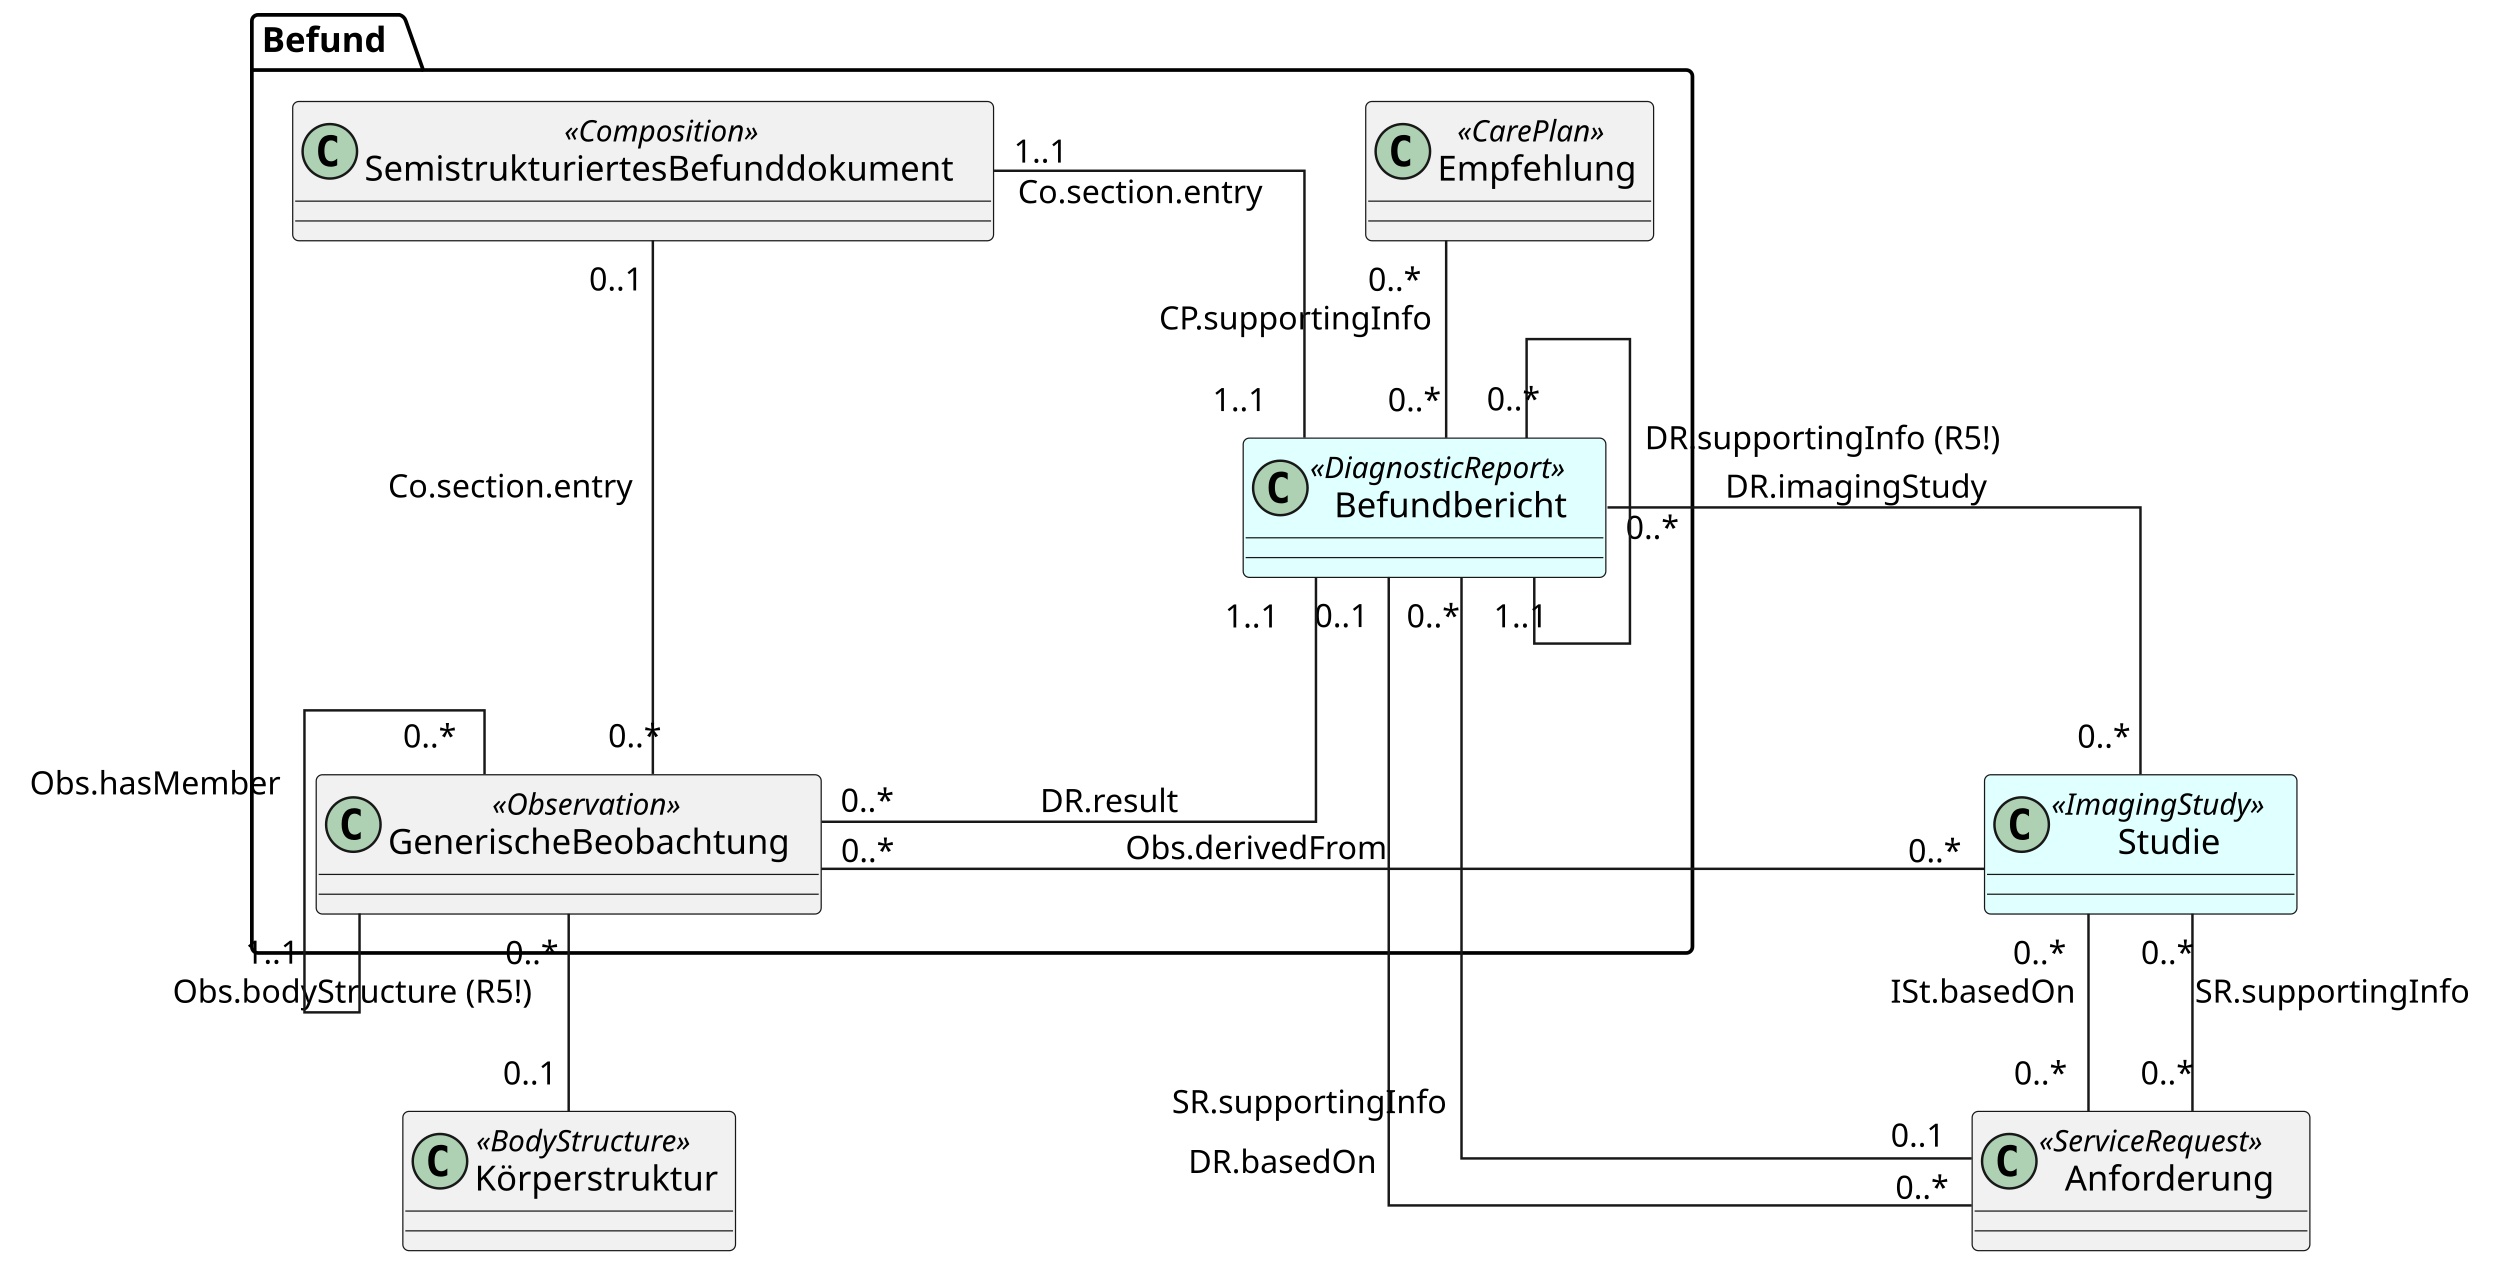
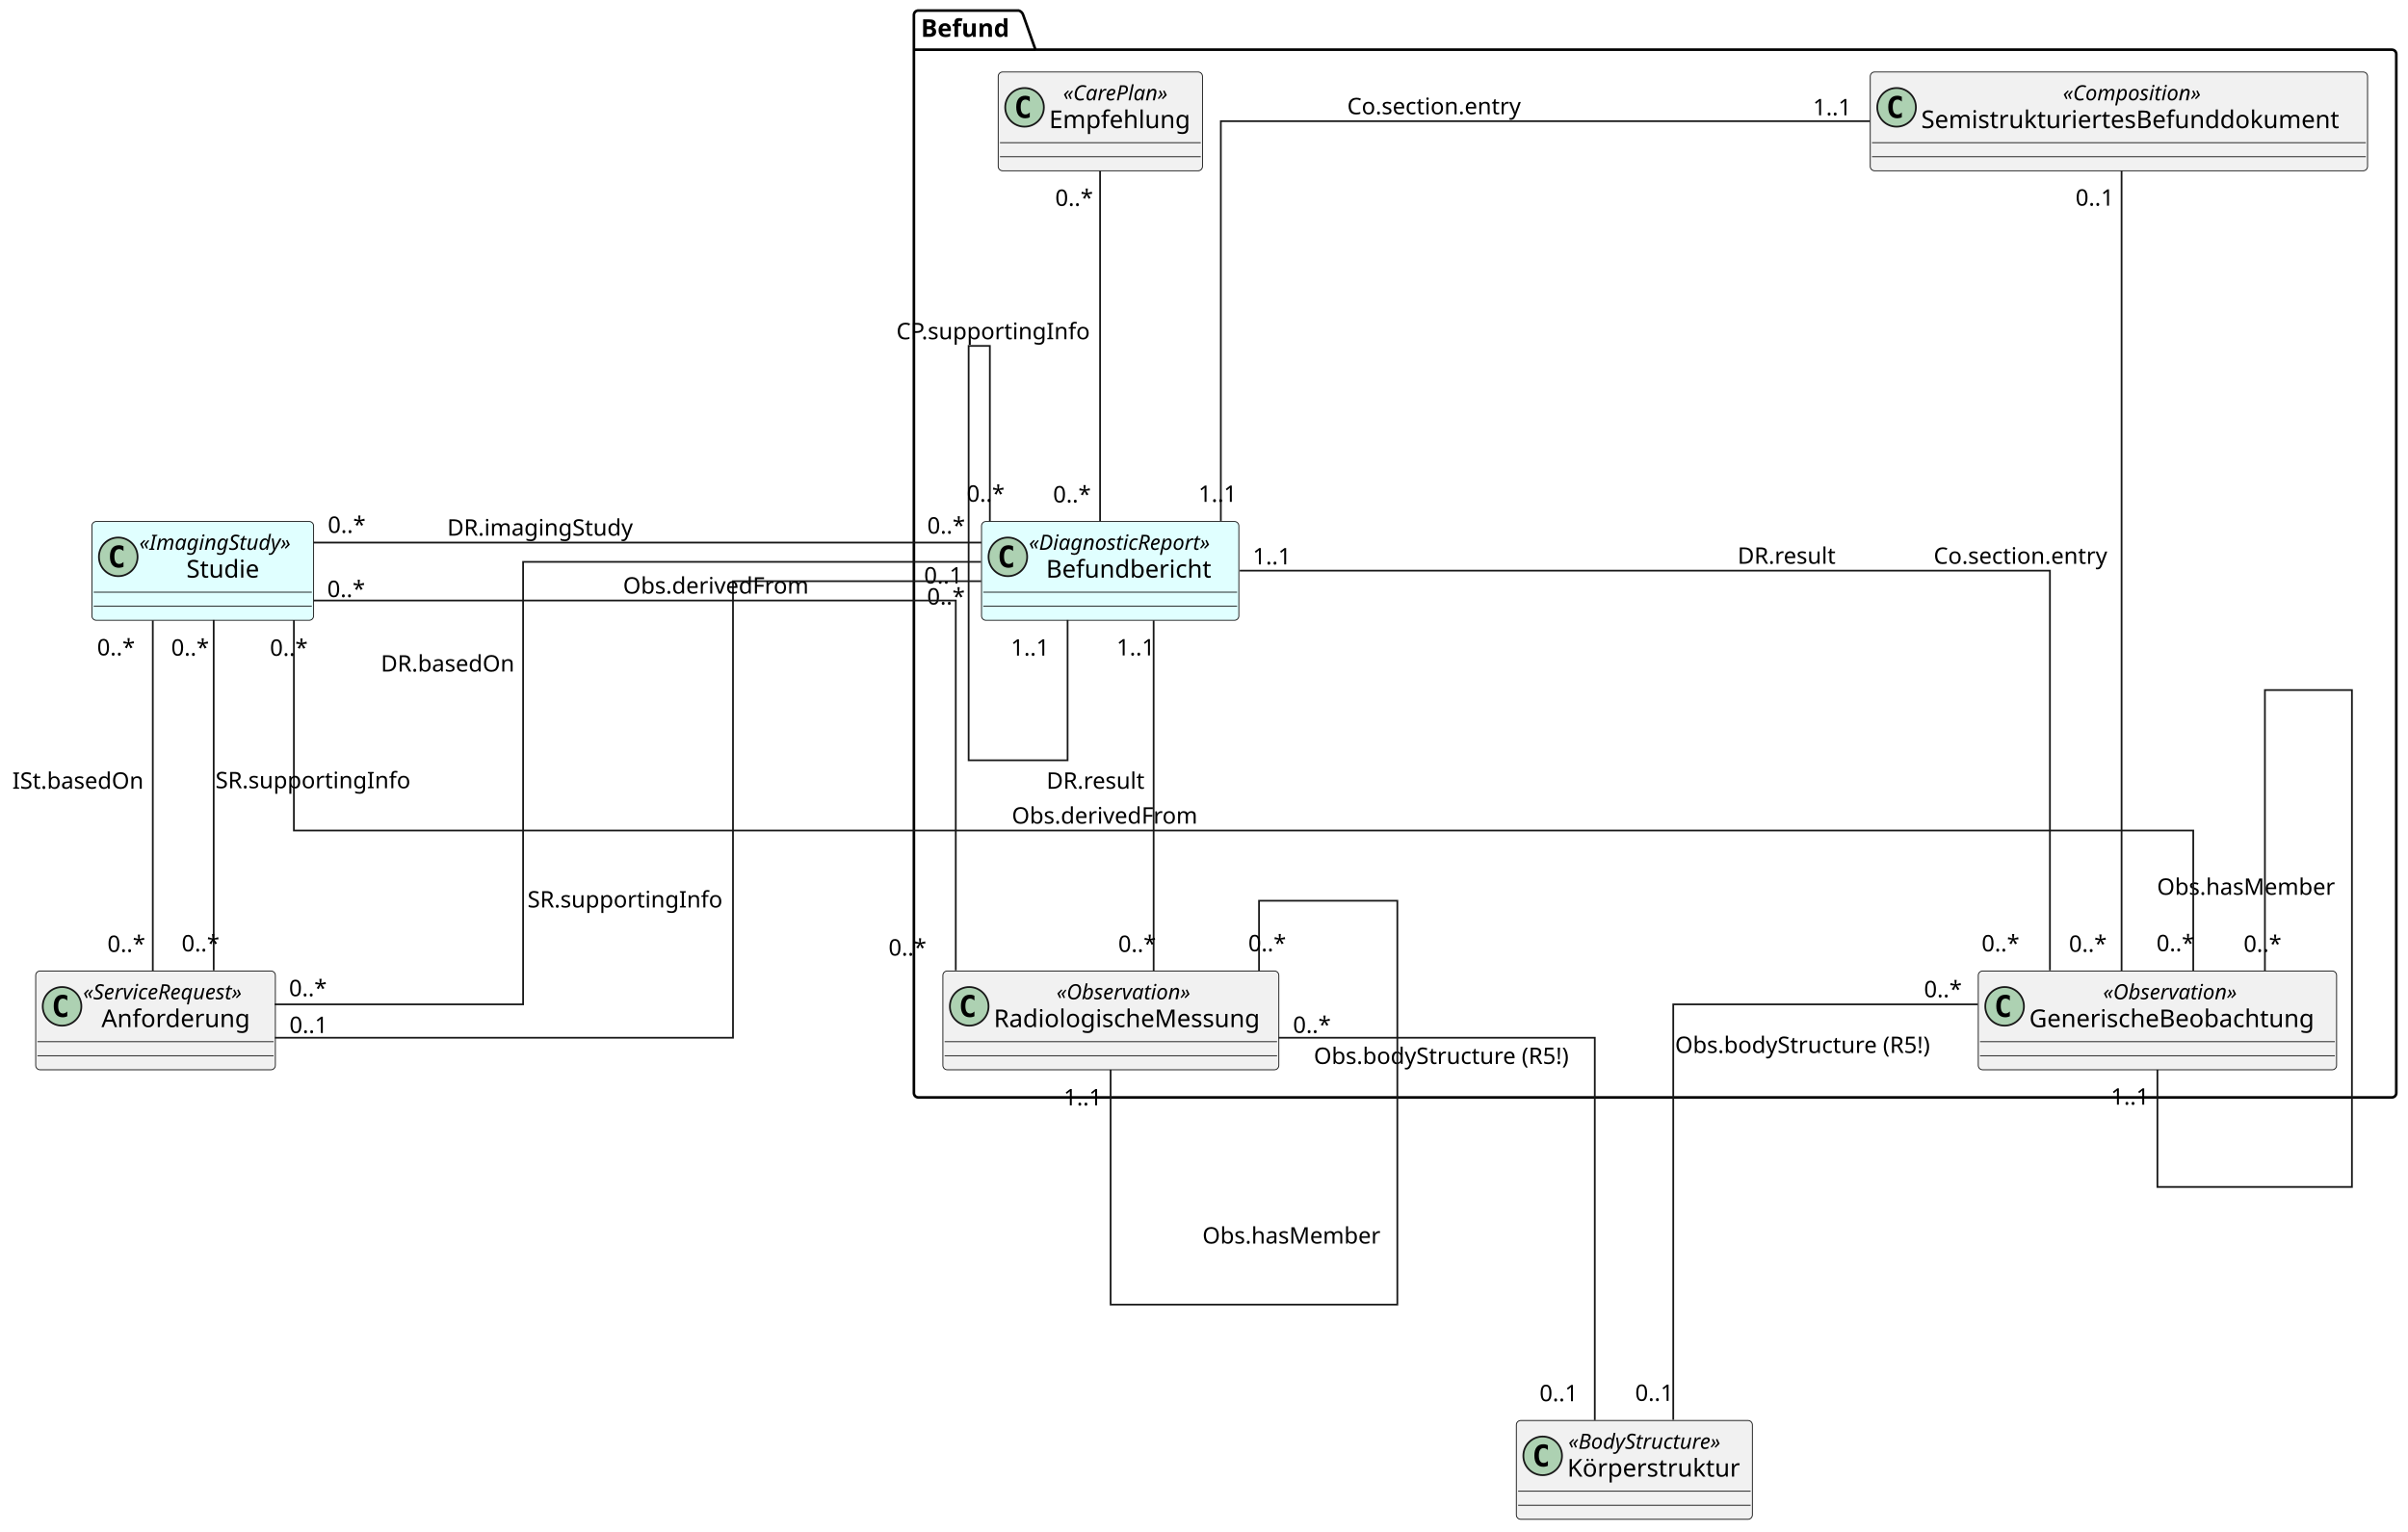
- <svg xmlns="http://www.w3.org/2000/svg" contentStyleType="text/css" height="512px" preserveAspectRatio="none" style="width:1010px;height:512px;background:#FFFFFF;" version="1.1" viewBox="0 0 1010 512" width="1010px" zoomAndPan="magnify">
+ <svg xmlns="http://www.w3.org/2000/svg" contentStyleType="text/css" data-diagram-type="CLASS" height="872px" preserveAspectRatio="none" style="width:1371px;height:872px;background:#FFFFFF;" version="1.1" viewBox="0 0 1371 872" width="1371px" zoomAndPan="magnify">
  <defs />
  <g>
-     <g id="cluster_Befund">
-       <path d="M104.25,6 L161.462,6 A3.75,3.75 0 0 1 163.962,8.5 L170.962,28.297 L681.25,28.297 A2.5,2.5 0 0 1 683.75,30.797 L683.75,382.5 A2.5,2.5 0 0 1 681.25,385 L104.25,385 A2.5,2.5 0 0 1 101.75,382.5 L101.75,8.5 A2.5,2.5 0 0 1 104.25,6 " fill="none" style="stroke:#000000;stroke-width:1.5;" />
-       <line style="stroke:#000000;stroke-width:1.5;" x1="101.75" x2="170.962" y1="28.297" y2="28.297" />
-       <text fill="#000000" font-family="sans-serif" font-size="14" font-weight="bold" lengthAdjust="spacing" textLength="56.212" x="105.75" y="20.995">Befund</text>
+     <g class="cluster" data-qualified-name="Befund" data-source-line="12" id="ent0005">
+       <path d="M522.83,6 L580.042,6 A3.75,3.75 0 0 1 582.542,8.5 L589.542,28.297 L1361.83,28.297 A2.5,2.5 0 0 1 1364.33,30.797 L1364.33,622.5 A2.5,2.5 0 0 1 1361.83,625 L522.83,625 A2.5,2.5 0 0 1 520.33,622.5 L520.33,8.5 A2.5,2.5 0 0 1 522.83,6" fill="none" style="stroke:#000000;stroke-width:1.5;" />
+       <line style="stroke:#000000;stroke-width:1.5;" x1="520.33" x2="589.542" y1="28.297" y2="28.297" />
+       <text fill="#000000" font-family="sans-serif" font-size="14" font-weight="bold" lengthAdjust="spacing" textLength="56.212" x="524.33" y="20.995">Befund</text>
    </g>
-     <g id="elem_Befundbericht">
-       <rect codeLine="13" fill="#E0FFFF" height="56.266" id="Befundbericht" rx="2.5" ry="2.5" style="stroke:#181818;stroke-width:0.5;" width="146.512" x="502.25" y="177" />
-       <ellipse cx="517.25" cy="197.133" fill="#ADD1B2" rx="11" ry="11" style="stroke:#181818;stroke-width:1.0;" />
-       <path d="M520.219,202.773 Q519.641,203.07 519,203.211 Q518.359,203.367 517.656,203.367 Q515.156,203.367 513.828,201.727 Q512.516,200.07 512.516,196.945 Q512.516,193.82 513.828,192.164 Q515.156,190.508 517.656,190.508 Q518.359,190.508 519,190.664 Q519.656,190.82 520.219,191.117 L520.219,193.836 Q519.594,193.258 519,192.992 Q518.406,192.711 517.781,192.711 Q516.438,192.711 515.75,193.789 Q515.062,194.852 515.062,196.945 Q515.062,199.039 515.75,200.117 Q516.438,201.18 517.781,201.18 Q518.406,201.18 519,200.914 Q519.594,200.633 520.219,200.055 L520.219,202.773 Z " fill="#000000" />
-       <text fill="#000000" font-family="sans-serif" font-size="12" font-style="italic" lengthAdjust="spacing" textLength="118.512" x="529.25" y="193.139">«DiagnosticReport»</text>
-       <text fill="#000000" font-family="sans-serif" font-size="14" lengthAdjust="spacing" textLength="98.984" x="539.014" y="208.964">Befundbericht</text>
-       <line style="stroke:#181818;stroke-width:0.5;" x1="503.25" x2="647.762" y1="217.266" y2="217.266" />
-       <line style="stroke:#181818;stroke-width:0.5;" x1="503.25" x2="647.762" y1="225.266" y2="225.266" />
+     <g class="entity" data-qualified-name="Befund.Befundbericht" data-source-line="13" id="ent0006">
+       <rect fill="#E0FFFF" height="56.266" rx="2.5" ry="2.5" style="stroke:#181818;stroke-width:0.5;" width="146.512" x="558.83" y="297" />
+       <ellipse cx="573.83" cy="317.133" fill="#ADD1B2" rx="11" ry="11" style="stroke:#181818;stroke-width:1;" />
+       <path d="M576.799,322.773 Q576.221,323.07 575.58,323.211 Q574.939,323.367 574.236,323.367 Q571.736,323.367 570.408,321.727 Q569.096,320.07 569.096,316.945 Q569.096,313.82 570.408,312.164 Q571.736,310.508 574.236,310.508 Q574.939,310.508 575.58,310.664 Q576.236,310.82 576.799,311.117 L576.799,313.836 Q576.174,313.258 575.58,312.992 Q574.986,312.711 574.361,312.711 Q573.018,312.711 572.33,313.789 Q571.643,314.852 571.643,316.945 Q571.643,319.039 572.33,320.117 Q573.018,321.18 574.361,321.18 Q574.986,321.18 575.58,320.914 Q576.174,320.633 576.799,320.055 L576.799,322.773 Z " fill="#000000" />
+       <text fill="#000000" font-family="sans-serif" font-size="12" font-style="italic" lengthAdjust="spacing" textLength="118.512" x="585.83" y="313.139">«DiagnosticReport»</text>
+       <text fill="#000000" font-family="sans-serif" font-size="14" lengthAdjust="spacing" textLength="98.984" x="595.594" y="328.964">Befundbericht</text>
+       <line style="stroke:#181818;stroke-width:0.5;" x1="559.83" x2="704.342" y1="337.266" y2="337.266" />
+       <line style="stroke:#181818;stroke-width:0.5;" x1="559.83" x2="704.342" y1="345.266" y2="345.266" />
    </g>
-     <g id="elem_Empfehlung">
-       <rect codeLine="15" fill="#F1F1F1" height="56.266" id="Empfehlung" rx="2.5" ry="2.5" style="stroke:#181818;stroke-width:0.5;" width="116.308" x="551.75" y="41" />
-       <ellipse cx="566.75" cy="61.133" fill="#ADD1B2" rx="11" ry="11" style="stroke:#181818;stroke-width:1.0;" />
-       <path d="M569.719,66.773 Q569.141,67.07 568.5,67.211 Q567.859,67.367 567.156,67.367 Q564.656,67.367 563.328,65.727 Q562.016,64.07 562.016,60.945 Q562.016,57.82 563.328,56.164 Q564.656,54.508 567.156,54.508 Q567.859,54.508 568.5,54.664 Q569.156,54.82 569.719,55.117 L569.719,57.836 Q569.094,57.258 568.5,56.992 Q567.906,56.711 567.281,56.711 Q565.938,56.711 565.25,57.789 Q564.562,58.852 564.562,60.945 Q564.562,63.039 565.25,64.117 Q565.938,65.18 567.281,65.18 Q567.906,65.18 568.5,64.914 Q569.094,64.633 569.719,64.055 L569.719,66.773 Z " fill="#000000" />
-       <text fill="#000000" font-family="sans-serif" font-size="12" font-style="italic" lengthAdjust="spacing" textLength="68.391" x="588.708" y="57.139">«CarePlan»</text>
-       <text fill="#000000" font-family="sans-serif" font-size="14" lengthAdjust="spacing" textLength="84.308" x="580.75" y="72.964">Empfehlung</text>
-       <line style="stroke:#181818;stroke-width:0.5;" x1="552.75" x2="667.058" y1="81.266" y2="81.266" />
-       <line style="stroke:#181818;stroke-width:0.5;" x1="552.75" x2="667.058" y1="89.266" y2="89.266" />
+     <g class="entity" data-qualified-name="Befund.Empfehlung" data-source-line="15" id="ent0007">
+       <rect fill="#F1F1F1" height="56.266" rx="2.5" ry="2.5" style="stroke:#181818;stroke-width:0.5;" width="116.308" x="568.33" y="41" />
+       <ellipse cx="583.33" cy="61.133" fill="#ADD1B2" rx="11" ry="11" style="stroke:#181818;stroke-width:1;" />
+       <path d="M586.299,66.773 Q585.721,67.07 585.08,67.211 Q584.439,67.367 583.736,67.367 Q581.236,67.367 579.908,65.727 Q578.596,64.07 578.596,60.945 Q578.596,57.82 579.908,56.164 Q581.236,54.508 583.736,54.508 Q584.439,54.508 585.08,54.664 Q585.736,54.82 586.299,55.117 L586.299,57.836 Q585.674,57.258 585.08,56.992 Q584.486,56.711 583.861,56.711 Q582.518,56.711 581.83,57.789 Q581.143,58.852 581.143,60.945 Q581.143,63.039 581.83,64.117 Q582.518,65.18 583.861,65.18 Q584.486,65.18 585.08,64.914 Q585.674,64.633 586.299,64.055 L586.299,66.773 Z " fill="#000000" />
+       <text fill="#000000" font-family="sans-serif" font-size="12" font-style="italic" lengthAdjust="spacing" textLength="68.391" x="605.288" y="57.139">«CarePlan»</text>
+       <text fill="#000000" font-family="sans-serif" font-size="14" lengthAdjust="spacing" textLength="84.308" x="597.33" y="72.964">Empfehlung</text>
+       <line style="stroke:#181818;stroke-width:0.5;" x1="569.33" x2="683.638" y1="81.266" y2="81.266" />
+       <line style="stroke:#181818;stroke-width:0.5;" x1="569.33" x2="683.638" y1="89.266" y2="89.266" />
    </g>
-     <g id="elem_GenerischeBeobachtung">
-       <rect codeLine="17" fill="#F1F1F1" height="56.266" id="GenerischeBeobachtung" rx="2.5" ry="2.5" style="stroke:#181818;stroke-width:0.5;" width="204.013" x="127.75" y="313" />
-       <ellipse cx="142.75" cy="333.133" fill="#ADD1B2" rx="11" ry="11" style="stroke:#181818;stroke-width:1.0;" />
-       <path d="M145.719,338.773 Q145.141,339.07 144.5,339.211 Q143.859,339.367 143.156,339.367 Q140.656,339.367 139.328,337.727 Q138.016,336.07 138.016,332.945 Q138.016,329.82 139.328,328.164 Q140.656,326.508 143.156,326.508 Q143.859,326.508 144.5,326.664 Q145.156,326.82 145.719,327.117 L145.719,329.836 Q145.094,329.258 144.5,328.992 Q143.906,328.711 143.281,328.711 Q141.938,328.711 141.25,329.789 Q140.562,330.852 140.562,332.945 Q140.562,335.039 141.25,336.117 Q141.938,337.18 143.281,337.18 Q143.906,337.18 144.5,336.914 Q145.094,336.633 145.719,336.055 L145.719,338.773 Z " fill="#000000" />
-       <text fill="#000000" font-family="sans-serif" font-size="12" font-style="italic" lengthAdjust="spacing" textLength="87.885" x="198.814" y="329.139">«Observation»</text>
-       <text fill="#000000" font-family="sans-serif" font-size="14" lengthAdjust="spacing" textLength="172.013" x="156.75" y="344.964">GenerischeBeobachtung</text>
-       <line style="stroke:#181818;stroke-width:0.5;" x1="128.75" x2="330.763" y1="353.266" y2="353.266" />
-       <line style="stroke:#181818;stroke-width:0.5;" x1="128.75" x2="330.763" y1="361.266" y2="361.266" />
+     <g class="entity" data-qualified-name="Befund.GenerischeBeobachtung" data-source-line="17" id="ent0008">
+       <rect fill="#F1F1F1" height="56.266" rx="2.5" ry="2.5" style="stroke:#181818;stroke-width:0.5;" width="204.013" x="1126.33" y="553" />
+       <ellipse cx="1141.33" cy="573.133" fill="#ADD1B2" rx="11" ry="11" style="stroke:#181818;stroke-width:1;" />
+       <path d="M1144.299,578.773 Q1143.721,579.07 1143.08,579.211 Q1142.439,579.367 1141.736,579.367 Q1139.236,579.367 1137.908,577.727 Q1136.596,576.07 1136.596,572.945 Q1136.596,569.82 1137.908,568.164 Q1139.236,566.508 1141.736,566.508 Q1142.439,566.508 1143.08,566.664 Q1143.736,566.82 1144.299,567.117 L1144.299,569.836 Q1143.674,569.258 1143.08,568.992 Q1142.486,568.711 1141.861,568.711 Q1140.517,568.711 1139.83,569.789 Q1139.142,570.852 1139.142,572.945 Q1139.142,575.039 1139.83,576.117 Q1140.517,577.18 1141.861,577.18 Q1142.486,577.18 1143.08,576.914 Q1143.674,576.633 1144.299,576.055 L1144.299,578.773 Z " fill="#000000" />
+       <text fill="#000000" font-family="sans-serif" font-size="12" font-style="italic" lengthAdjust="spacing" textLength="87.885" x="1197.394" y="569.139">«Observation»</text>
+       <text fill="#000000" font-family="sans-serif" font-size="14" lengthAdjust="spacing" textLength="172.013" x="1155.33" y="584.964">GenerischeBeobachtung</text>
+       <line style="stroke:#181818;stroke-width:0.5;" x1="1127.33" x2="1329.343" y1="593.266" y2="593.266" />
+       <line style="stroke:#181818;stroke-width:0.5;" x1="1127.33" x2="1329.343" y1="601.266" y2="601.266" />
    </g>
-     <g id="elem_SemistrukturiertesBefunddokument">
-       <rect codeLine="19" fill="#F1F1F1" height="56.266" id="SemistrukturiertesBefunddokument" rx="2.5" ry="2.5" style="stroke:#181818;stroke-width:0.5;" width="283.146" x="118.25" y="41" />
-       <ellipse cx="133.25" cy="61.133" fill="#ADD1B2" rx="11" ry="11" style="stroke:#181818;stroke-width:1.0;" />
-       <path d="M136.219,66.773 Q135.641,67.07 135,67.211 Q134.359,67.367 133.656,67.367 Q131.156,67.367 129.828,65.727 Q128.516,64.07 128.516,60.945 Q128.516,57.82 129.828,56.164 Q131.156,54.508 133.656,54.508 Q134.359,54.508 135,54.664 Q135.656,54.82 136.219,55.117 L136.219,57.836 Q135.594,57.258 135,56.992 Q134.406,56.711 133.781,56.711 Q132.438,56.711 131.75,57.789 Q131.062,58.852 131.062,60.945 Q131.062,63.039 131.75,64.117 Q132.438,65.18 133.781,65.18 Q134.406,65.18 135,64.914 Q135.594,64.633 136.219,64.055 L136.219,66.773 Z " fill="#000000" />
-       <text fill="#000000" font-family="sans-serif" font-size="12" font-style="italic" lengthAdjust="spacing" textLength="89.754" x="227.946" y="57.139">«Composition»</text>
-       <text fill="#000000" font-family="sans-serif" font-size="14" lengthAdjust="spacing" textLength="251.145" x="147.25" y="72.964">SemistrukturiertesBefunddokument</text>
-       <line style="stroke:#181818;stroke-width:0.5;" x1="119.25" x2="400.396" y1="81.266" y2="81.266" />
-       <line style="stroke:#181818;stroke-width:0.5;" x1="119.25" x2="400.396" y1="89.266" y2="89.266" />
+     <g class="entity" data-qualified-name="Befund.RadiologischeMessung" data-source-line="19" id="ent0009">
+       <rect fill="#F1F1F1" height="56.266" rx="2.5" ry="2.5" style="stroke:#181818;stroke-width:0.5;" width="191.27" x="536.83" y="553" />
+       <ellipse cx="551.83" cy="573.133" fill="#ADD1B2" rx="11" ry="11" style="stroke:#181818;stroke-width:1;" />
+       <path d="M554.799,578.773 Q554.221,579.07 553.58,579.211 Q552.939,579.367 552.236,579.367 Q549.736,579.367 548.408,577.727 Q547.096,576.07 547.096,572.945 Q547.096,569.82 548.408,568.164 Q549.736,566.508 552.236,566.508 Q552.939,566.508 553.58,566.664 Q554.236,566.82 554.799,567.117 L554.799,569.836 Q554.174,569.258 553.58,568.992 Q552.986,568.711 552.361,568.711 Q551.018,568.711 550.33,569.789 Q549.643,570.852 549.643,572.945 Q549.643,575.039 550.33,576.117 Q551.018,577.18 552.361,577.18 Q552.986,577.18 553.58,576.914 Q554.174,576.633 554.799,576.055 L554.799,578.773 Z " fill="#000000" />
+       <text fill="#000000" font-family="sans-serif" font-size="12" font-style="italic" lengthAdjust="spacing" textLength="87.885" x="601.523" y="569.139">«Observation»</text>
+       <text fill="#000000" font-family="sans-serif" font-size="14" lengthAdjust="spacing" textLength="159.27" x="565.83" y="584.964">RadiologischeMessung</text>
+       <line style="stroke:#181818;stroke-width:0.5;" x1="537.83" x2="727.101" y1="593.266" y2="593.266" />
+       <line style="stroke:#181818;stroke-width:0.5;" x1="537.83" x2="727.101" y1="601.266" y2="601.266" />
    </g>
-     <g id="elem_Studie">
-       <rect codeLine="6" fill="#E0FFFF" height="56.266" id="Studie" rx="2.5" ry="2.5" style="stroke:#181818;stroke-width:0.5;" width="126.215" x="801.75" y="313" />
-       <ellipse cx="816.75" cy="333.133" fill="#ADD1B2" rx="11" ry="11" style="stroke:#181818;stroke-width:1.0;" />
-       <path d="M819.719,338.773 Q819.141,339.07 818.5,339.211 Q817.859,339.367 817.156,339.367 Q814.656,339.367 813.328,337.727 Q812.016,336.07 812.016,332.945 Q812.016,329.82 813.328,328.164 Q814.656,326.508 817.156,326.508 Q817.859,326.508 818.5,326.664 Q819.156,326.82 819.719,327.117 L819.719,329.836 Q819.094,329.258 818.5,328.992 Q817.906,328.711 817.281,328.711 Q815.938,328.711 815.25,329.789 Q814.562,330.852 814.562,332.945 Q814.562,335.039 815.25,336.117 Q815.938,337.18 817.281,337.18 Q817.906,337.18 818.5,336.914 Q819.094,336.633 819.719,336.055 L819.719,338.773 Z " fill="#000000" />
-       <text fill="#000000" font-family="sans-serif" font-size="12" font-style="italic" lengthAdjust="spacing" textLength="98.215" x="828.75" y="329.139">«ImagingStudy»</text>
-       <text fill="#000000" font-family="sans-serif" font-size="14" lengthAdjust="spacing" textLength="44.639" x="855.538" y="344.964">Studie</text>
-       <line style="stroke:#181818;stroke-width:0.5;" x1="802.75" x2="926.965" y1="353.266" y2="353.266" />
-       <line style="stroke:#181818;stroke-width:0.5;" x1="802.75" x2="926.965" y1="361.266" y2="361.266" />
+     <g class="entity" data-qualified-name="Befund.SemistrukturiertesBefunddokument" data-source-line="21" id="ent0010">
+       <rect fill="#F1F1F1" height="56.266" rx="2.5" ry="2.5" style="stroke:#181818;stroke-width:0.5;" width="283.146" x="1064.83" y="41" />
+       <ellipse cx="1079.83" cy="61.133" fill="#ADD1B2" rx="11" ry="11" style="stroke:#181818;stroke-width:1;" />
+       <path d="M1082.799,66.773 Q1082.221,67.07 1081.58,67.211 Q1080.939,67.367 1080.236,67.367 Q1077.736,67.367 1076.408,65.727 Q1075.096,64.07 1075.096,60.945 Q1075.096,57.82 1076.408,56.164 Q1077.736,54.508 1080.236,54.508 Q1080.939,54.508 1081.58,54.664 Q1082.236,54.82 1082.799,55.117 L1082.799,57.836 Q1082.174,57.258 1081.58,56.992 Q1080.986,56.711 1080.361,56.711 Q1079.017,56.711 1078.33,57.789 Q1077.642,58.852 1077.642,60.945 Q1077.642,63.039 1078.33,64.117 Q1079.017,65.18 1080.361,65.18 Q1080.986,65.18 1081.58,64.914 Q1082.174,64.633 1082.799,64.055 L1082.799,66.773 Z " fill="#000000" />
+       <text fill="#000000" font-family="sans-serif" font-size="12" font-style="italic" lengthAdjust="spacing" textLength="89.754" x="1174.526" y="57.139">«Composition»</text>
+       <text fill="#000000" font-family="sans-serif" font-size="14" lengthAdjust="spacing" textLength="251.145" x="1093.83" y="72.964">SemistrukturiertesBefunddokument</text>
+       <line style="stroke:#181818;stroke-width:0.5;" x1="1065.83" x2="1346.976" y1="81.266" y2="81.266" />
+       <line style="stroke:#181818;stroke-width:0.5;" x1="1065.83" x2="1346.976" y1="89.266" y2="89.266" />
    </g>
-     <g id="elem_Anforderung">
-       <rect codeLine="8" fill="#F1F1F1" height="56.266" id="Anforderung" rx="2.5" ry="2.5" style="stroke:#181818;stroke-width:0.5;" width="136.445" x="796.75" y="449" />
-       <ellipse cx="811.75" cy="469.133" fill="#ADD1B2" rx="11" ry="11" style="stroke:#181818;stroke-width:1.0;" />
-       <path d="M814.719,474.773 Q814.141,475.07 813.5,475.211 Q812.859,475.367 812.156,475.367 Q809.656,475.367 808.328,473.727 Q807.016,472.07 807.016,468.945 Q807.016,465.82 808.328,464.164 Q809.656,462.508 812.156,462.508 Q812.859,462.508 813.5,462.664 Q814.156,462.82 814.719,463.117 L814.719,465.836 Q814.094,465.258 813.5,464.992 Q812.906,464.711 812.281,464.711 Q810.938,464.711 810.25,465.789 Q809.562,466.852 809.562,468.945 Q809.562,471.039 810.25,472.117 Q810.938,473.18 812.281,473.18 Q812.906,473.18 813.5,472.914 Q814.094,472.633 814.719,472.055 L814.719,474.773 Z " fill="#000000" />
-       <text fill="#000000" font-family="sans-serif" font-size="12" font-style="italic" lengthAdjust="spacing" textLength="108.445" x="823.75" y="465.139">«ServiceRequest»</text>
-       <text fill="#000000" font-family="sans-serif" font-size="14" lengthAdjust="spacing" textLength="87.589" x="834.178" y="480.964">Anforderung</text>
-       <line style="stroke:#181818;stroke-width:0.5;" x1="797.75" x2="932.195" y1="489.266" y2="489.266" />
-       <line style="stroke:#181818;stroke-width:0.5;" x1="797.75" x2="932.195" y1="497.266" y2="497.266" />
+     <g class="entity" data-qualified-name="Studie" data-source-line="6" id="ent0002">
+       <rect fill="#E0FFFF" height="56.266" rx="2.5" ry="2.5" style="stroke:#181818;stroke-width:0.5;" width="126.215" x="52.33" y="297" />
+       <ellipse cx="67.33" cy="317.133" fill="#ADD1B2" rx="11" ry="11" style="stroke:#181818;stroke-width:1;" />
+       <path d="M70.299,322.773 Q69.721,323.07 69.08,323.211 Q68.439,323.367 67.736,323.367 Q65.236,323.367 63.908,321.727 Q62.596,320.07 62.596,316.945 Q62.596,313.82 63.908,312.164 Q65.236,310.508 67.736,310.508 Q68.439,310.508 69.08,310.664 Q69.736,310.82 70.299,311.117 L70.299,313.836 Q69.674,313.258 69.08,312.992 Q68.486,312.711 67.861,312.711 Q66.517,312.711 65.83,313.789 Q65.142,314.852 65.142,316.945 Q65.142,319.039 65.83,320.117 Q66.517,321.18 67.861,321.18 Q68.486,321.18 69.08,320.914 Q69.674,320.633 70.299,320.055 L70.299,322.773 Z " fill="#000000" />
+       <text fill="#000000" font-family="sans-serif" font-size="12" font-style="italic" lengthAdjust="spacing" textLength="98.215" x="79.33" y="313.139">«ImagingStudy»</text>
+       <text fill="#000000" font-family="sans-serif" font-size="14" lengthAdjust="spacing" textLength="44.639" x="106.118" y="328.964">Studie</text>
+       <line style="stroke:#181818;stroke-width:0.5;" x1="53.33" x2="177.545" y1="337.266" y2="337.266" />
+       <line style="stroke:#181818;stroke-width:0.5;" x1="53.33" x2="177.545" y1="345.266" y2="345.266" />
    </g>
-     <g id="elem_Körperstruktur">
-       <rect codeLine="10" fill="#F1F1F1" height="56.266" id="Körperstruktur" rx="2.5" ry="2.5" style="stroke:#181818;stroke-width:0.5;" width="134.395" x="162.75" y="449" />
-       <ellipse cx="177.75" cy="469.133" fill="#ADD1B2" rx="11" ry="11" style="stroke:#181818;stroke-width:1.0;" />
-       <path d="M180.719,474.773 Q180.141,475.07 179.5,475.211 Q178.859,475.367 178.156,475.367 Q175.656,475.367 174.328,473.727 Q173.016,472.07 173.016,468.945 Q173.016,465.82 174.328,464.164 Q175.656,462.508 178.156,462.508 Q178.859,462.508 179.5,462.664 Q180.156,462.82 180.719,463.117 L180.719,465.836 Q180.094,465.258 179.5,464.992 Q178.906,464.711 178.281,464.711 Q176.938,464.711 176.25,465.789 Q175.562,466.852 175.562,468.945 Q175.562,471.039 176.25,472.117 Q176.938,473.18 178.281,473.18 Q178.906,473.18 179.5,472.914 Q180.094,472.633 180.719,472.055 L180.719,474.773 Z " fill="#000000" />
-       <text fill="#000000" font-family="sans-serif" font-size="12" font-style="italic" lengthAdjust="spacing" textLength="101.191" x="192.352" y="465.139">«BodyStructure»</text>
-       <text fill="#000000" font-family="sans-serif" font-size="14" lengthAdjust="spacing" textLength="102.395" x="191.75" y="480.964">Körperstruktur</text>
-       <line style="stroke:#181818;stroke-width:0.5;" x1="163.75" x2="296.146" y1="489.266" y2="489.266" />
-       <line style="stroke:#181818;stroke-width:0.5;" x1="163.75" x2="296.146" y1="497.266" y2="497.266" />
+     <g class="entity" data-qualified-name="Anforderung" data-source-line="8" id="ent0003">
+       <rect fill="#F1F1F1" height="56.266" rx="2.5" ry="2.5" style="stroke:#181818;stroke-width:0.5;" width="136.445" x="20.33" y="553" />
+       <ellipse cx="35.33" cy="573.133" fill="#ADD1B2" rx="11" ry="11" style="stroke:#181818;stroke-width:1;" />
+       <path d="M38.299,578.773 Q37.721,579.07 37.08,579.211 Q36.439,579.367 35.736,579.367 Q33.236,579.367 31.908,577.727 Q30.596,576.07 30.596,572.945 Q30.596,569.82 31.908,568.164 Q33.236,566.508 35.736,566.508 Q36.439,566.508 37.08,566.664 Q37.736,566.82 38.299,567.117 L38.299,569.836 Q37.674,569.258 37.08,568.992 Q36.486,568.711 35.861,568.711 Q34.517,568.711 33.83,569.789 Q33.142,570.852 33.142,572.945 Q33.142,575.039 33.83,576.117 Q34.517,577.18 35.861,577.18 Q36.486,577.18 37.08,576.914 Q37.674,576.633 38.299,576.055 L38.299,578.773 Z " fill="#000000" />
+       <text fill="#000000" font-family="sans-serif" font-size="12" font-style="italic" lengthAdjust="spacing" textLength="108.445" x="47.33" y="569.139">«ServiceRequest»</text>
+       <text fill="#000000" font-family="sans-serif" font-size="14" lengthAdjust="spacing" textLength="87.589" x="57.758" y="584.964">Anforderung</text>
+       <line style="stroke:#181818;stroke-width:0.5;" x1="21.33" x2="155.775" y1="593.266" y2="593.266" />
+       <line style="stroke:#181818;stroke-width:0.5;" x1="21.33" x2="155.775" y1="601.266" y2="601.266" />
    </g>
-     <g id="link_Befundbericht_Anforderung">
-       <path codeLine="22" d="M561.05,233.07 C561.05,304.4 561.05,487 561.05,487 C561.05,487 707.05,487 796.59,487 " fill="none" id="Befundbericht-Anforderung" style="stroke:#181818;stroke-width:1.0;" />
-       <text fill="#000000" font-family="sans-serif" font-size="13" lengthAdjust="spacing" textLength="80.888" x="480.05" y="473.877">DR.basedOn</text>
-       <text fill="#000000" font-family="sans-serif" font-size="13" lengthAdjust="spacing" textLength="24.807" x="531.025" y="253.347">0..1</text>
-       <text fill="#000000" font-family="sans-serif" font-size="13" lengthAdjust="spacing" textLength="23.036" x="765.728" y="484.307">0..*</text>
+     <g class="entity" data-qualified-name="K.rperstruktur" data-source-line="10" id="ent0004">
+       <rect fill="#F1F1F1" height="56.266" rx="2.5" ry="2.5" style="stroke:#181818;stroke-width:0.5;" width="134.395" x="863.33" y="809" />
+       <ellipse cx="878.33" cy="829.133" fill="#ADD1B2" rx="11" ry="11" style="stroke:#181818;stroke-width:1;" />
+       <path d="M881.299,834.773 Q880.721,835.07 880.08,835.211 Q879.439,835.367 878.736,835.367 Q876.236,835.367 874.908,833.727 Q873.596,832.07 873.596,828.945 Q873.596,825.82 874.908,824.164 Q876.236,822.508 878.736,822.508 Q879.439,822.508 880.08,822.664 Q880.736,822.82 881.299,823.117 L881.299,825.836 Q880.674,825.258 880.08,824.992 Q879.486,824.711 878.861,824.711 Q877.518,824.711 876.83,825.789 Q876.143,826.852 876.143,828.945 Q876.143,831.039 876.83,832.117 Q877.518,833.18 878.861,833.18 Q879.486,833.18 880.08,832.914 Q880.674,832.633 881.299,832.055 L881.299,834.773 Z " fill="#000000" />
+       <text fill="#000000" font-family="sans-serif" font-size="12" font-style="italic" lengthAdjust="spacing" textLength="101.191" x="892.932" y="825.139">«BodyStructure»</text>
+       <text fill="#000000" font-family="sans-serif" font-size="14" lengthAdjust="spacing" textLength="102.395" x="892.33" y="840.964">Körperstruktur</text>
+       <line style="stroke:#181818;stroke-width:0.5;" x1="864.33" x2="996.726" y1="849.266" y2="849.266" />
+       <line style="stroke:#181818;stroke-width:0.5;" x1="864.33" x2="996.726" y1="857.266" y2="857.266" />
    </g>
-     <g id="link_Anforderung_Befundbericht">
-       <path codeLine="36" d="M796.59,468 C715.36,468 590.45,468 590.45,468 C590.45,468 590.45,300.99 590.45,233.15 " fill="none" id="Anforderung-Befundbericht" style="stroke:#181818;stroke-width:1.0;" />
-       <text fill="#000000" font-family="sans-serif" font-size="13" lengthAdjust="spacing" textLength="116.035" x="473.45" y="449.707">SR.supportingInfo</text>
-       <text fill="#000000" font-family="sans-serif" font-size="13" lengthAdjust="spacing" textLength="24.807" x="763.842" y="463.255">0..1</text>
-       <text fill="#000000" font-family="sans-serif" font-size="13" lengthAdjust="spacing" textLength="23.036" x="568.251" y="253.446">0..*</text>
+     <g class="link" data-entity-1="ent0006" data-entity-2="ent0003" data-link-type="association" data-source-line="24" id="lnk11">
+       <path codeLine="24" d="M558.51,320 C460.01,320 297.83,320 297.83,320 C297.83,320 297.83,572 297.83,572 C297.83,572 217.52,572 156.35,572" fill="none" id="Befundbericht-Anforderung" style="stroke:#181818;stroke-width:1;" />
+       <text fill="#000000" font-family="sans-serif" font-size="13" lengthAdjust="spacing" textLength="80.888" x="216.83" y="382.467">DR.basedOn</text>
+       <text fill="#000000" font-family="sans-serif" font-size="13" lengthAdjust="spacing" textLength="24.807" x="526.126" y="332.307">0..1</text>
+       <text fill="#000000" font-family="sans-serif" font-size="13" lengthAdjust="spacing" textLength="23.036" x="164.529" y="567.359">0..*</text>
    </g>
-     <g id="link_Befundbericht_GenerischeBeobachtung">
-       <path codeLine="23" d="M531.65,233.19 C531.65,270.6 531.65,332 531.65,332 C531.65,332 419.54,332 331.96,332 " fill="none" id="Befundbericht-GenerischeBeobachtung" style="stroke:#181818;stroke-width:1.0;" />
-       <text fill="#000000" font-family="sans-serif" font-size="13" lengthAdjust="spacing" textLength="60.239" x="420.21" y="328.067">DR.result</text>
-       <text fill="#000000" font-family="sans-serif" font-size="13" lengthAdjust="spacing" textLength="24.807" x="494.827" y="253.495">1..1</text>
-       <text fill="#000000" font-family="sans-serif" font-size="13" lengthAdjust="spacing" textLength="23.036" x="339.601" y="327.954">0..*</text>
+     <g class="link" data-entity-1="ent0003" data-entity-2="ent0006" data-link-type="association" data-source-line="42" id="lnk29">
+       <path codeLine="42" d="M156.5,591 C252.87,591 417.33,591 417.33,591 C417.33,591 417.33,331 417.33,331 C417.33,331 496.41,331 558.64,331" fill="none" id="Anforderung-Befundbericht" style="stroke:#181818;stroke-width:1;" />
+       <text fill="#000000" font-family="sans-serif" font-size="13" lengthAdjust="spacing" textLength="116.035" x="300.33" y="516.827">SR.supportingInfo</text>
+       <text fill="#000000" font-family="sans-serif" font-size="13" lengthAdjust="spacing" textLength="24.807" x="164.786" y="588.318">0..1</text>
+       <text fill="#000000" font-family="sans-serif" font-size="13" lengthAdjust="spacing" textLength="23.036" x="527.811" y="344.305">0..*</text>
    </g>
-     <g id="link_Befundbericht_Studie">
-       <path codeLine="24" d="M649.42,205 C735.05,205 864.75,205 864.75,205 C864.75,205 864.75,272.99 864.75,312.82 " fill="none" id="Befundbericht-Studie" style="stroke:#181818;stroke-width:1.0;" />
-       <text fill="#000000" font-family="sans-serif" font-size="13" lengthAdjust="spacing" textLength="113.306" x="697" y="201.067">DR.imagingStudy</text>
-       <text fill="#000000" font-family="sans-serif" font-size="13" lengthAdjust="spacing" textLength="23.036" x="656.762" y="217.706">0..*</text>
-       <text fill="#000000" font-family="sans-serif" font-size="13" lengthAdjust="spacing" textLength="23.036" x="839.215" y="302.067">0..*</text>
+     <g class="link" data-entity-1="ent0006" data-entity-2="ent0008" data-link-type="association" data-source-line="25" id="lnk12">
+       <path codeLine="25" d="M705.85,325 C852.44,325 1167.13,325 1167.13,325 C1167.13,325 1167.13,485.97 1167.13,552.63" fill="none" id="Befundbericht-GenerischeBeobachtung" style="stroke:#181818;stroke-width:1;" />
+       <text fill="#000000" font-family="sans-serif" font-size="13" lengthAdjust="spacing" textLength="60.239" x="989.31" y="321.067">DR.result</text>
+       <text fill="#000000" font-family="sans-serif" font-size="13" lengthAdjust="spacing" textLength="24.807" x="713.255" y="321.417">1..1</text>
+       <text fill="#000000" font-family="sans-serif" font-size="13" lengthAdjust="spacing" textLength="23.036" x="1128.229" y="541.836">0..*</text>
    </g>
-     <g id="link_Befundbericht_Befundbericht">
-       <path codeLine="25" d="M616.75,176.95 C616.75,158.22 616.75,137 616.75,137 C616.75,137 658.5,137 658.5,137 C658.5,137 658.5,260 658.5,260 C658.5,260 619.85,260 619.85,260 C619.85,260 619.85,246.68 619.85,233.14 " fill="none" id="Befundbericht-Befundbericht" style="stroke:#181818;stroke-width:1.0;" />
-       <text fill="#000000" font-family="sans-serif" font-size="13" lengthAdjust="spacing" textLength="154.584" x="664.5" y="181.467">DR.supportingInfo (R5!)</text>
-       <text fill="#000000" font-family="sans-serif" font-size="13" lengthAdjust="spacing" textLength="23.036" x="600.633" y="165.781">0..*</text>
-       <text fill="#000000" font-family="sans-serif" font-size="13" lengthAdjust="spacing" textLength="24.807" x="603.423" y="253.433">1..1</text>
+     <g class="link" data-entity-1="ent0006" data-entity-2="ent0009" data-link-type="association" data-source-line="26" id="lnk13">
+       <path codeLine="26" d="M656.83,353.37 C656.83,402.71 656.83,503.73 656.83,552.89" fill="none" id="Befundbericht-RadiologischeMessung" style="stroke:#181818;stroke-width:1;" />
+       <text fill="#000000" font-family="sans-serif" font-size="13" lengthAdjust="spacing" textLength="60.239" x="595.83" y="449.197">DR.result</text>
+       <text fill="#000000" font-family="sans-serif" font-size="13" lengthAdjust="spacing" textLength="24.807" x="635.706" y="373.269">1..1</text>
+       <text fill="#000000" font-family="sans-serif" font-size="13" lengthAdjust="spacing" textLength="23.036" x="636.648" y="542.153">0..*</text>
    </g>
-     <g id="link_Empfehlung_Befundbericht">
-       <path codeLine="27" d="M584.25,97.18 C584.25,120.52 584.25,153.53 584.25,176.86 " fill="none" id="Empfehlung-Befundbericht" style="stroke:#181818;stroke-width:1.0;" />
-       <text fill="#000000" font-family="sans-serif" font-size="13" lengthAdjust="spacing" textLength="115.667" x="468.25" y="133.087">CP.supportingInfo</text>
-       <text fill="#000000" font-family="sans-serif" font-size="13" lengthAdjust="spacing" textLength="23.036" x="552.662" y="117.483">0..*</text>
-       <text fill="#000000" font-family="sans-serif" font-size="13" lengthAdjust="spacing" textLength="23.036" x="560.651" y="166.116">0..*</text>
+     <g class="link" data-entity-1="ent0002" data-entity-2="ent0006" data-link-type="association" data-source-line="27" id="lnk15">
+       <path codeLine="27" d="M178.47,309 C274.5,309 456.84,309 558.74,309" fill="none" id="Studie-Befundbericht" style="stroke:#181818;stroke-width:1;" />
+       <text fill="#000000" font-family="sans-serif" font-size="13" lengthAdjust="spacing" textLength="113.306" x="254.61" y="305.067">DR.imagingStudy</text>
+       <text fill="#000000" font-family="sans-serif" font-size="13" lengthAdjust="spacing" textLength="23.036" x="186.624" y="303.489">0..*</text>
+       <text fill="#000000" font-family="sans-serif" font-size="13" lengthAdjust="spacing" textLength="23.036" x="527.92" y="303.894">0..*</text>
    </g>
-     <g id="link_GenerischeBeobachtung_Körperstruktur">
-       <path codeLine="29" d="M229.75,369.18 C229.75,392.52 229.75,425.53 229.75,448.86 " fill="none" id="GenerischeBeobachtung-Körperstruktur" style="stroke:#181818;stroke-width:1.0;" />
-       <text fill="#000000" font-family="sans-serif" font-size="13" lengthAdjust="spacing" textLength="159.091" x="69.75" y="405.087">Obs.bodyStructure (R5!)</text>
-       <text fill="#000000" font-family="sans-serif" font-size="13" lengthAdjust="spacing" textLength="23.036" x="204.093" y="389.483">0..*</text>
-       <text fill="#000000" font-family="sans-serif" font-size="13" lengthAdjust="spacing" textLength="24.807" x="203.17" y="438.116">0..1</text>
+     <g class="link" data-entity-1="ent0006" data-entity-2="ent0006" data-link-type="association" data-source-line="28" id="lnk17">
+       <path codeLine="28" d="M563.58,296.91 C563.58,259.23 563.58,197 563.58,197 C563.58,197 551.5,197 551.5,197 C551.5,197 551.5,433 551.5,433 C551.5,433 607.83,433 607.83,433 C607.83,433 607.83,385.09 607.83,353.09" fill="none" id="Befundbericht-Befundbericht" style="stroke:#181818;stroke-width:1;" />
+       <text fill="#000000" font-family="sans-serif" font-size="13" lengthAdjust="spacing" textLength="23.036" x="550.402" y="285.731">0..*</text>
+       <text fill="#000000" font-family="sans-serif" font-size="13" lengthAdjust="spacing" textLength="24.807" x="575.539" y="373.372">1..1</text>
    </g>
-     <g id="link_GenerischeBeobachtung_GenerischeBeobachtung">
-       <path codeLine="30" d="M195.75,312.73 C195.75,299.67 195.75,287 195.75,287 C195.75,287 123,287 123,287 C123,287 123,409 123,409 C123,409 145.25,409 145.25,409 C145.25,409 145.25,387.78 145.25,369.05 " fill="none" id="GenerischeBeobachtung-GenerischeBeobachtung" style="stroke:#181818;stroke-width:1.0;" />
-       <text fill="#000000" font-family="sans-serif" font-size="13" lengthAdjust="spacing" textLength="105.841" x="12" y="320.927">Obs.hasMember</text>
-       <text fill="#000000" font-family="sans-serif" font-size="13" lengthAdjust="spacing" textLength="23.036" x="162.799" y="301.958">0..*</text>
-       <text fill="#000000" font-family="sans-serif" font-size="13" lengthAdjust="spacing" textLength="24.807" x="99.026" y="389.322">1..1</text>
+     <g class="link" data-entity-1="ent0007" data-entity-2="ent0006" data-link-type="association" data-source-line="30" id="lnk18">
+       <path codeLine="30" d="M626.33,97.37 C626.33,146.71 626.33,247.73 626.33,296.89" fill="none" id="Empfehlung-Befundbericht" style="stroke:#181818;stroke-width:1;" />
+       <text fill="#000000" font-family="sans-serif" font-size="13" lengthAdjust="spacing" textLength="115.667" x="510.33" y="193.197">CP.supportingInfo</text>
+       <text fill="#000000" font-family="sans-serif" font-size="13" lengthAdjust="spacing" textLength="23.036" x="600.785" y="117.269">0..*</text>
+       <text fill="#000000" font-family="sans-serif" font-size="13" lengthAdjust="spacing" textLength="23.036" x="599.559" y="286.153">0..*</text>
    </g>
-     <g id="link_GenerischeBeobachtung_Studie">
-       <path codeLine="31" d="M331.77,351 C464.3,351 691.64,351 801.57,351 " fill="none" id="GenerischeBeobachtung-Studie" style="stroke:#181818;stroke-width:1.0;" />
-       <text fill="#000000" font-family="sans-serif" font-size="13" lengthAdjust="spacing" textLength="111.979" x="454.67" y="347.067">Obs.derivedFrom</text>
-       <text fill="#000000" font-family="sans-serif" font-size="13" lengthAdjust="spacing" textLength="23.036" x="339.753" y="348.238">0..*</text>
-       <text fill="#000000" font-family="sans-serif" font-size="13" lengthAdjust="spacing" textLength="23.036" x="770.859" y="348.318">0..*</text>
+     <g class="link" data-entity-1="ent0008" data-entity-2="ent0004" data-link-type="association" data-source-line="32" id="lnk19">
+       <path codeLine="32" d="M1126.08,572 C1047.63,572 952.67,572 952.67,572 C952.67,572 952.67,740.28 952.67,808.64" fill="none" id="GenerischeBeobachtung-Körperstruktur" style="stroke:#181818;stroke-width:1;" />
+       <text fill="#000000" font-family="sans-serif" font-size="13" lengthAdjust="spacing" textLength="159.091" x="953.67" y="599.687">Obs.bodyStructure (R5!)</text>
+       <text fill="#000000" font-family="sans-serif" font-size="13" lengthAdjust="spacing" textLength="23.036" x="1095.438" y="567.954">0..*</text>
+       <text fill="#000000" font-family="sans-serif" font-size="13" lengthAdjust="spacing" textLength="24.807" x="930.977" y="797.848">0..1</text>
    </g>
-     <g id="link_Studie_Anforderung">
-       <path codeLine="33" d="M843.75,369.18 C843.75,392.52 843.75,425.53 843.75,448.86 " fill="none" id="Studie-Anforderung" style="stroke:#181818;stroke-width:1.0;" />
-       <text fill="#000000" font-family="sans-serif" font-size="13" lengthAdjust="spacing" textLength="79.028" x="763.75" y="405.087">ISt.basedOn</text>
-       <text fill="#000000" font-family="sans-serif" font-size="13" lengthAdjust="spacing" textLength="23.036" x="813.214" y="389.483">0..*</text>
-       <text fill="#000000" font-family="sans-serif" font-size="13" lengthAdjust="spacing" textLength="23.036" x="813.596" y="438.116">0..*</text>
+     <g class="link" data-entity-1="ent0008" data-entity-2="ent0008" data-link-type="association" data-source-line="33" id="lnk21">
+       <path codeLine="33" d="M1289.53,552.85 C1289.53,500.41 1289.53,393 1289.53,393 C1289.53,393 1339.08,393 1339.08,393 C1339.08,393 1339.08,676 1339.08,676 C1339.08,676 1228.33,676 1228.33,676 C1228.33,676 1228.33,637.25 1228.33,609.25" fill="none" id="GenerischeBeobachtung-GenerischeBeobachtung" style="stroke:#181818;stroke-width:1;" />
+       <text fill="#000000" font-family="sans-serif" font-size="13" lengthAdjust="spacing" textLength="105.841" x="1228.08" y="509.617">Obs.hasMember</text>
+       <text fill="#000000" font-family="sans-serif" font-size="13" lengthAdjust="spacing" textLength="23.036" x="1277.404" y="542.104">0..*</text>
+       <text fill="#000000" font-family="sans-serif" font-size="13" lengthAdjust="spacing" textLength="24.807" x="1201.792" y="629.123">1..1</text>
    </g>
-     <g id="link_Anforderung_Studie">
-       <path codeLine="35" d="M885.75,448.82 C885.75,425.48 885.75,392.47 885.75,369.14 " fill="none" id="Anforderung-Studie" style="stroke:#181818;stroke-width:1.0;" />
-       <text fill="#000000" font-family="sans-serif" font-size="13" lengthAdjust="spacing" textLength="116.035" x="886.75" y="405.047">SR.supportingInfo</text>
-       <text fill="#000000" font-family="sans-serif" font-size="13" lengthAdjust="spacing" textLength="23.036" x="864.783" y="438.067">0..*</text>
-       <text fill="#000000" font-family="sans-serif" font-size="13" lengthAdjust="spacing" textLength="23.036" x="864.926" y="389.433">0..*</text>
+     <g class="link" data-entity-1="ent0008" data-entity-2="ent0002" data-link-type="association" data-source-line="34" id="lnk22">
+       <path codeLine="34" d="M1248.73,552.91 C1248.73,520.91 1248.73,473 1248.73,473 C1248.73,473 167.33,473 167.33,473 C167.33,473 167.33,396.13 167.33,353.19" fill="none" id="GenerischeBeobachtung-Studie" style="stroke:#181818;stroke-width:1;" />
+       <text fill="#000000" font-family="sans-serif" font-size="13" lengthAdjust="spacing" textLength="111.979" x="576.08" y="469.067">Obs.derivedFrom</text>
+       <text fill="#000000" font-family="sans-serif" font-size="13" lengthAdjust="spacing" textLength="23.036" x="1227.791" y="541.731">0..*</text>
+       <text fill="#000000" font-family="sans-serif" font-size="13" lengthAdjust="spacing" textLength="23.036" x="153.675" y="373.495">0..*</text>
    </g>
-     <g id="link_SemistrukturiertesBefunddokument_Befundbericht">
-       <path codeLine="38" d="M401.59,69 C465.56,69 527,69 527,69 C527,69 527,136.99 527,176.82 " fill="none" id="SemistrukturiertesBefunddokument-Befundbericht" style="stroke:#181818;stroke-width:1.0;" />
-       <text fill="#000000" font-family="sans-serif" font-size="13" lengthAdjust="spacing" textLength="106.488" x="411.21" y="82.067">Co.section.entry</text>
-       <text fill="#000000" font-family="sans-serif" font-size="13" lengthAdjust="spacing" textLength="24.807" x="409.539" y="65.677">1..1</text>
-       <text fill="#000000" font-family="sans-serif" font-size="13" lengthAdjust="spacing" textLength="24.807" x="489.853" y="166.067">1..1</text>
+     <g class="link" data-entity-1="ent0009" data-entity-2="ent0004" data-link-type="association" data-source-line="35" id="lnk23">
+       <path codeLine="35" d="M727.97,591 C807.59,591 908,591 908,591 C908,591 908,744.16 908,808.78" fill="none" id="RadiologischeMessung-Körperstruktur" style="stroke:#181818;stroke-width:1;" />
+       <text fill="#000000" font-family="sans-serif" font-size="13" lengthAdjust="spacing" textLength="159.091" x="748" y="605.947">Obs.bodyStructure (R5!)</text>
+       <text fill="#000000" font-family="sans-serif" font-size="13" lengthAdjust="spacing" textLength="23.036" x="736.164" y="588.253">0..*</text>
+       <text fill="#000000" font-family="sans-serif" font-size="13" lengthAdjust="spacing" textLength="24.807" x="876.535" y="798.019">0..1</text>
    </g>
-     <g id="link_SemistrukturiertesBefunddokument_GenerischeBeobachtung">
-       <path codeLine="39" d="M263.75,97.08 C263.75,149.21 263.75,260.35 263.75,312.66 " fill="none" id="SemistrukturiertesBefunddokument-GenerischeBeobachtung" style="stroke:#181818;stroke-width:1.0;" />
-       <text fill="#000000" font-family="sans-serif" font-size="13" lengthAdjust="spacing" textLength="106.488" x="156.75" y="200.937">Co.section.entry</text>
-       <text fill="#000000" font-family="sans-serif" font-size="13" lengthAdjust="spacing" textLength="24.807" x="237.976" y="117.359">0..1</text>
-       <text fill="#000000" font-family="sans-serif" font-size="13" lengthAdjust="spacing" textLength="23.036" x="245.674" y="301.872">0..*</text>
+     <g class="link" data-entity-1="ent0009" data-entity-2="ent0009" data-link-type="association" data-source-line="36" id="lnk25">
+       <path codeLine="36" d="M716.83,552.95 C716.83,534.22 716.83,513 716.83,513 C716.83,513 795.58,513 795.58,513 C795.58,513 795.58,743 795.58,743 C795.58,743 632.33,743 632.33,743 C632.33,743 632.33,655.63 632.33,609.22" fill="none" id="RadiologischeMessung-RadiologischeMessung" style="stroke:#181818;stroke-width:1;" />
+       <text fill="#000000" font-family="sans-serif" font-size="13" lengthAdjust="spacing" textLength="105.841" x="684.58" y="708.237">Obs.hasMember</text>
+       <text fill="#000000" font-family="sans-serif" font-size="13" lengthAdjust="spacing" textLength="23.036" x="710.684" y="541.781">0..*</text>
+       <text fill="#000000" font-family="sans-serif" font-size="13" lengthAdjust="spacing" textLength="24.807" x="605.617" y="629.532">1..1</text>
+     </g>
+     <g class="link" data-entity-1="ent0009" data-entity-2="ent0002" data-link-type="association" data-source-line="37" id="lnk26">
+       <path codeLine="37" d="M544.17,552.65 C544.17,489.34 544.17,342 544.17,342 C544.17,342 297.9,342 178.61,342" fill="none" id="RadiologischeMessung-Studie" style="stroke:#181818;stroke-width:1;" />
+       <text fill="#000000" font-family="sans-serif" font-size="13" lengthAdjust="spacing" textLength="111.979" x="354.71" y="338.067">Obs.derivedFrom</text>
+       <text fill="#000000" font-family="sans-serif" font-size="13" lengthAdjust="spacing" textLength="23.036" x="505.892" y="544.217">0..*</text>
+       <text fill="#000000" font-family="sans-serif" font-size="13" lengthAdjust="spacing" textLength="23.036" x="186.312" y="340.04">0..*</text>
+     </g>
+     <g class="link" data-entity-1="ent0002" data-entity-2="ent0003" data-link-type="association" data-source-line="39" id="lnk27">
+       <path codeLine="39" d="M87,353.37 C87,402.71 87,503.73 87,552.89" fill="none" id="Studie-Anforderung" style="stroke:#181818;stroke-width:1;" />
+       <text fill="#000000" font-family="sans-serif" font-size="13" lengthAdjust="spacing" textLength="79.028" x="7" y="449.197">ISt.basedOn</text>
+       <text fill="#000000" font-family="sans-serif" font-size="13" lengthAdjust="spacing" textLength="23.036" x="55.268" y="373.269">0..*</text>
+       <text fill="#000000" font-family="sans-serif" font-size="13" lengthAdjust="spacing" textLength="23.036" x="61.149" y="542.153">0..*</text>
+     </g>
+     <g class="link" data-entity-1="ent0003" data-entity-2="ent0002" data-link-type="association" data-source-line="41" id="lnk28">
+       <path codeLine="41" d="M121.67,552.63 C121.67,503.29 121.67,402.27 121.67,353.11" fill="none" id="Anforderung-Studie" style="stroke:#181818;stroke-width:1;" />
+       <text fill="#000000" font-family="sans-serif" font-size="13" lengthAdjust="spacing" textLength="116.035" x="122.67" y="448.937">SR.supportingInfo</text>
+       <text fill="#000000" font-family="sans-serif" font-size="13" lengthAdjust="spacing" textLength="23.036" x="103.403" y="541.836">0..*</text>
+       <text fill="#000000" font-family="sans-serif" font-size="13" lengthAdjust="spacing" textLength="23.036" x="97.456" y="373.396">0..*</text>
+     </g>
+     <g class="link" data-entity-1="ent0010" data-entity-2="ent0006" data-link-type="association" data-source-line="44" id="lnk30">
+       <path codeLine="44" d="M1064.6,69 C913.3,69 695.08,69 695.08,69 C695.08,69 695.08,229.97 695.08,296.63" fill="none" id="SemistrukturiertesBefunddokument-Befundbericht" style="stroke:#181818;stroke-width:1;" />
+       <text fill="#000000" font-family="sans-serif" font-size="13" lengthAdjust="spacing" textLength="106.488" x="767.03" y="65.067">Co.section.entry</text>
+       <text fill="#000000" font-family="sans-serif" font-size="13" lengthAdjust="spacing" textLength="24.807" x="1032.211" y="65.653">1..1</text>
+       <text fill="#000000" font-family="sans-serif" font-size="13" lengthAdjust="spacing" textLength="24.807" x="682.323" y="285.836">1..1</text>
+     </g>
+     <g class="link" data-entity-1="ent0010" data-entity-2="ent0008" data-link-type="association" data-source-line="45" id="lnk31">
+       <path codeLine="45" d="M1207.93,97.26 C1207.93,186.77 1207.93,463.44 1207.93,552.83" fill="none" id="SemistrukturiertesBefunddokument-GenerischeBeobachtung" style="stroke:#181818;stroke-width:1;" />
+       <text fill="#000000" font-family="sans-serif" font-size="13" lengthAdjust="spacing" textLength="106.488" x="1100.93" y="321.107">Co.section.entry</text>
+       <text fill="#000000" font-family="sans-serif" font-size="13" lengthAdjust="spacing" textLength="24.807" x="1181.727" y="117.135">0..1</text>
+       <text fill="#000000" font-family="sans-serif" font-size="13" lengthAdjust="spacing" textLength="23.036" x="1177.954" y="542.08">0..*</text>
    </g>
  </g>
</svg>
